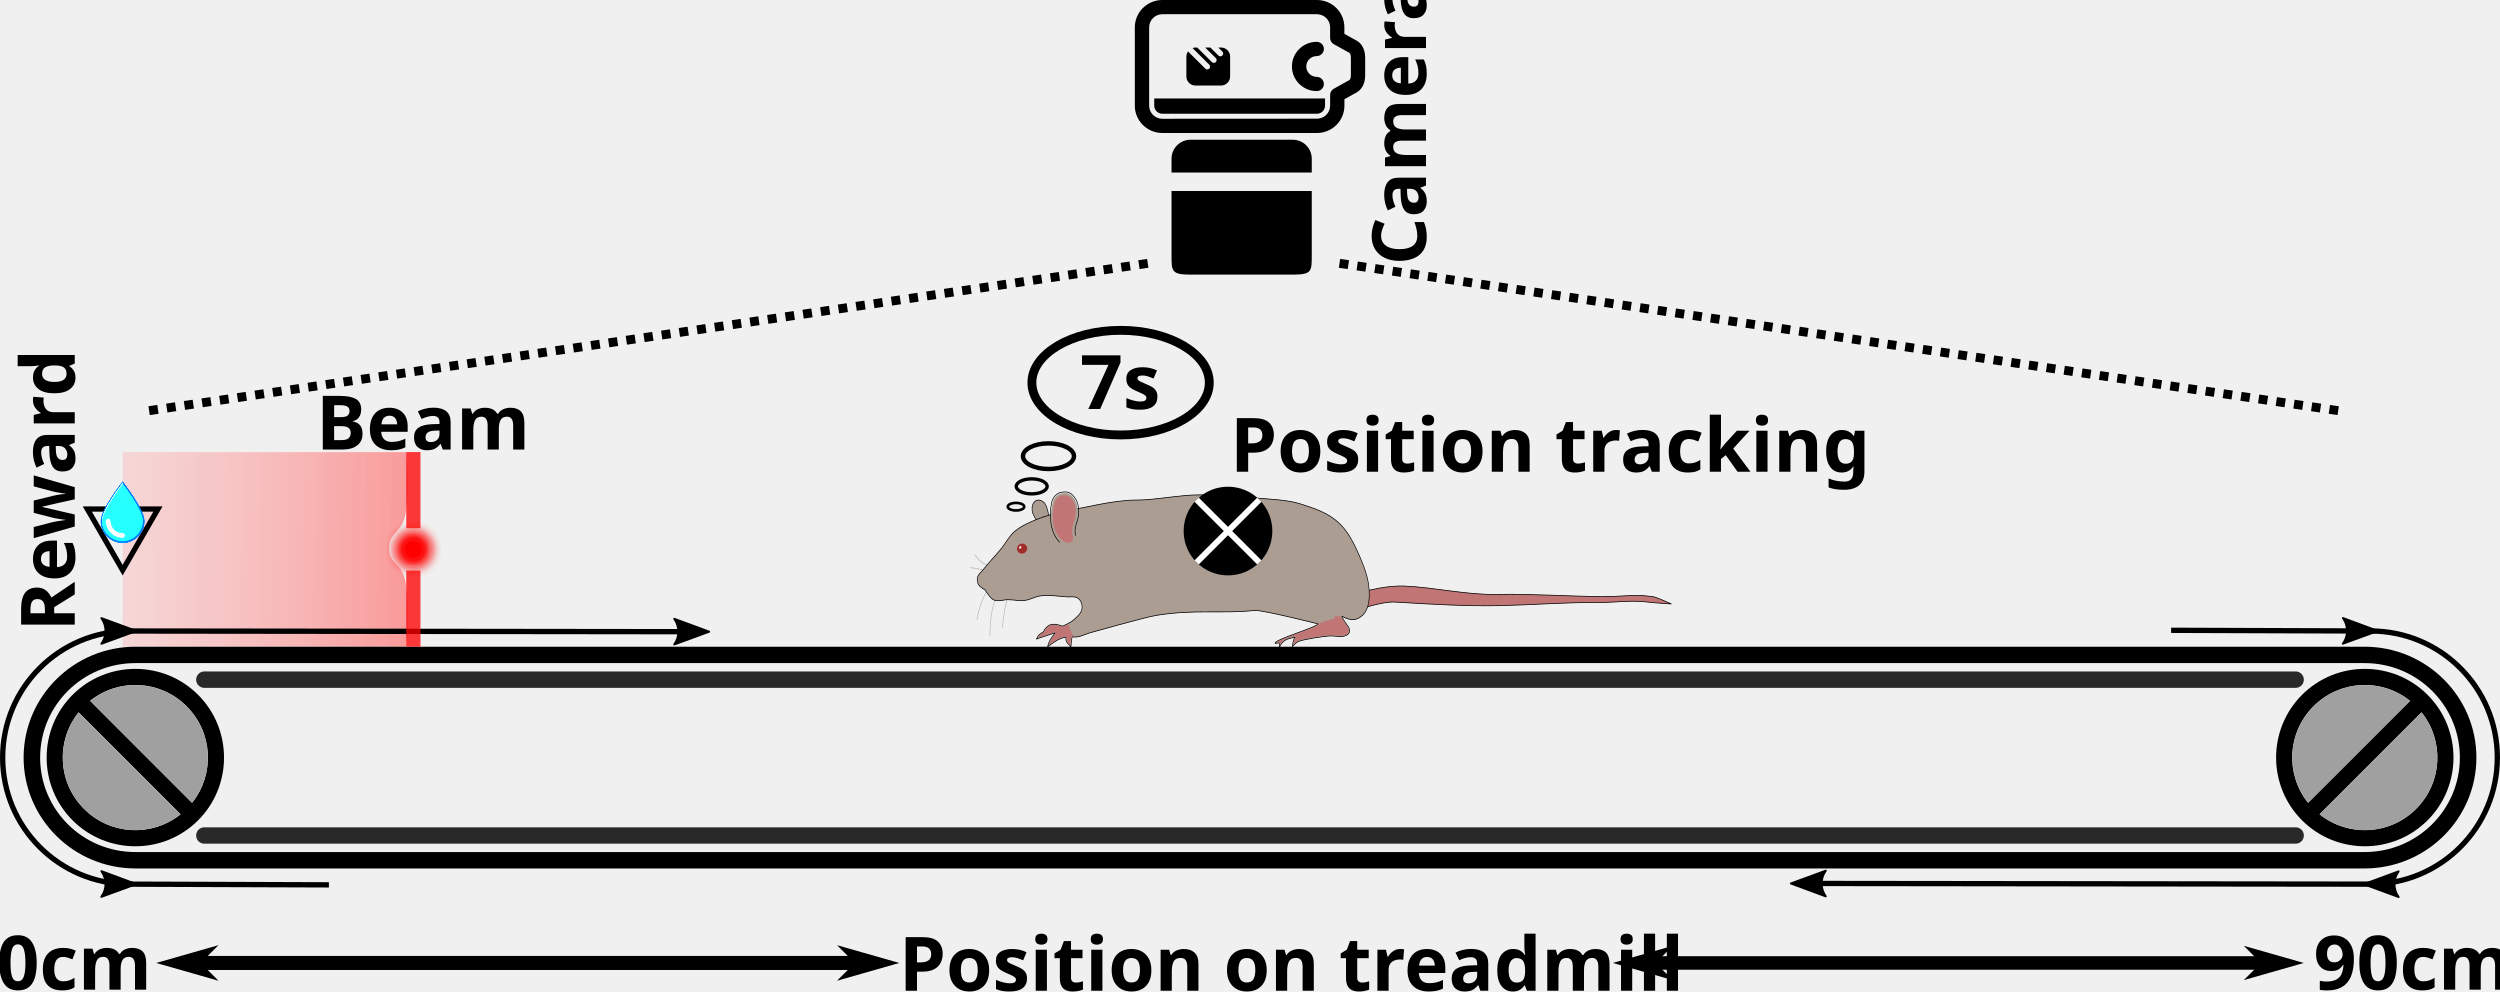
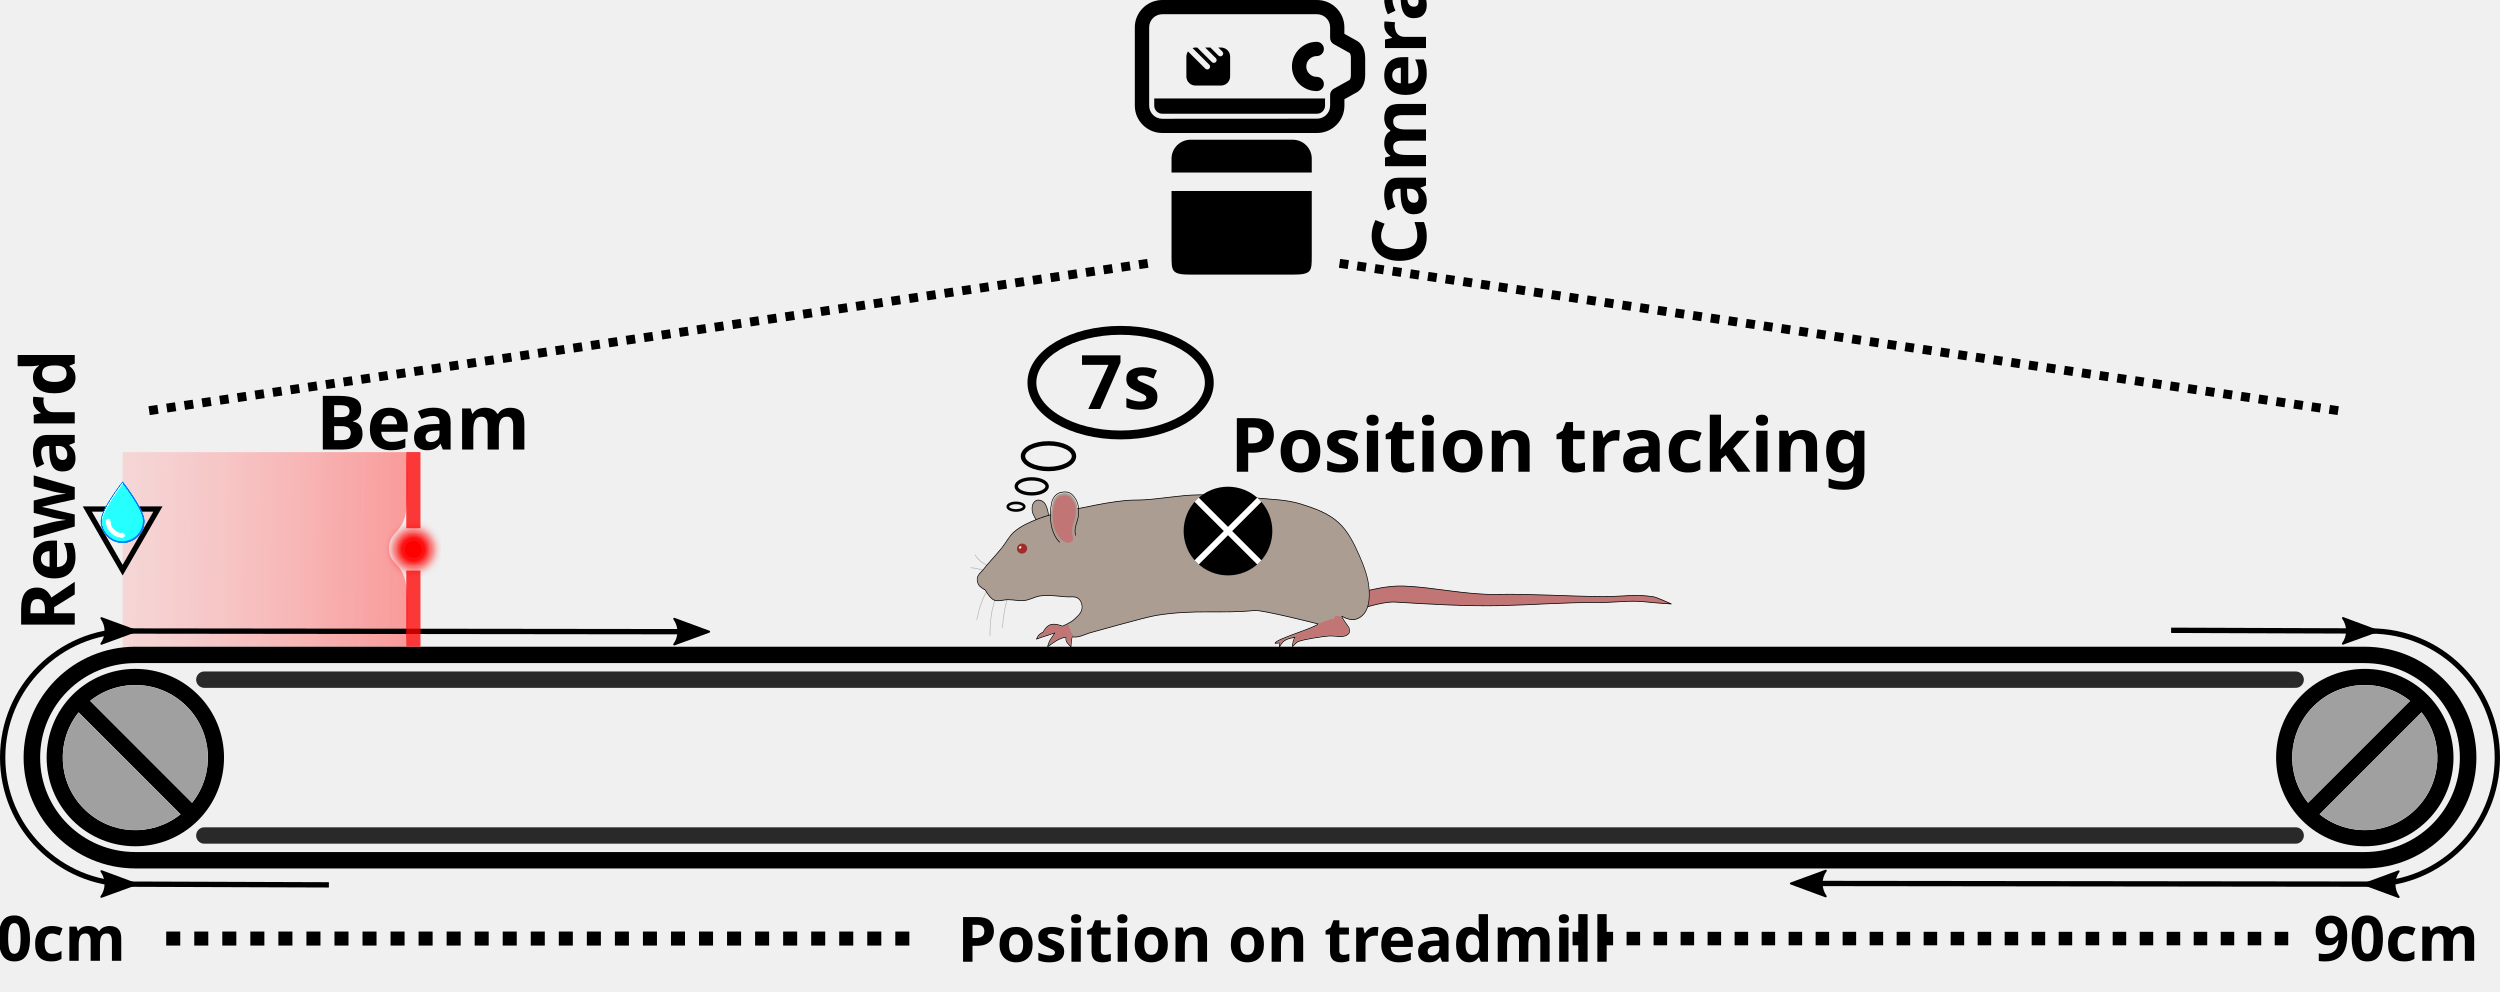
<svg xmlns="http://www.w3.org/2000/svg" xmlns:xlink="http://www.w3.org/1999/xlink" width="1409.308mm" height="558.925mm" viewBox="0 0 4993.611 1980.442" id="svg2" version="1.1">
  <defs id="defs4">
    <marker orient="auto" refY="0" refX="0" id="Arrow1Send" style="overflow:visible">
      <path id="path4686" d="M 0,0 5,-5 -12.5,0 5,5 0,0 Z" style="fill:#000000;fill-opacity:1;fill-rule:evenodd;stroke:#000000;stroke-width:1pt;stroke-opacity:1" transform="matrix(-0.2,0,0,-0.2,-1.2,0)" />
    </marker>
    <marker orient="auto" refY="0" refX="0" id="Arrow1Sstart" style="overflow:visible">
      <path id="path4683" d="M 0,0 5,-5 -12.5,0 5,5 0,0 Z" style="fill:#000000;fill-opacity:1;fill-rule:evenodd;stroke:#000000;stroke-width:1pt;stroke-opacity:1" transform="matrix(0.2,0,0,0.2,1.2,0)" />
    </marker>
    <marker orient="auto" refY="0" refX="0" id="marker5003" style="overflow:visible">
      <path id="path5005" d="M 0,0 5,-5 -12.5,0 5,5 0,0 Z" style="fill:#000000;fill-opacity:1;fill-rule:evenodd;stroke:#000000;stroke-width:1pt;stroke-opacity:1" transform="matrix(0.4,0,0,0.4,4,0)" />
    </marker>
    <marker orient="auto" refY="0" refX="0" id="marker4999" style="overflow:visible">
      <path id="path5001" d="M 0,0 5,-5 -12.5,0 5,5 0,0 Z" style="fill:#000000;fill-opacity:1;fill-rule:evenodd;stroke:#000000;stroke-width:1pt;stroke-opacity:1" transform="matrix(-0.4,0,0,-0.4,-4,0)" />
    </marker>
    <marker orient="auto" refY="0" refX="0" id="marker4995" style="overflow:visible">
      <path id="path4997" d="M 0,0 5,-5 -12.5,0 5,5 0,0 Z" style="fill:#000000;fill-opacity:1;fill-rule:evenodd;stroke:#000000;stroke-width:1pt;stroke-opacity:1" transform="matrix(0.4,0,0,0.4,4,0)" />
    </marker>
    <marker orient="auto" refY="0" refX="0" id="Arrow1Mend" style="overflow:visible">
      <path id="path4680" d="M 0,0 5,-5 -12.5,0 5,5 0,0 Z" style="fill:#000000;fill-opacity:1;fill-rule:evenodd;stroke:#000000;stroke-width:1pt;stroke-opacity:1" transform="matrix(-0.4,0,0,-0.4,-4,0)" />
    </marker>
    <marker orient="auto" refY="0" refX="0" id="Arrow1Mstart" style="overflow:visible">
      <path id="path4677" d="M 0,0 5,-5 -12.5,0 5,5 0,0 Z" style="fill:#000000;fill-opacity:1;fill-rule:evenodd;stroke:#000000;stroke-width:1pt;stroke-opacity:1" transform="matrix(0.4,0,0,0.4,4,0)" />
    </marker>
    <marker orient="auto" refY="0" refX="0" id="Arrow1Lend" style="overflow:visible">
      <path id="path4674" d="M 0,0 5,-5 -12.5,0 5,5 0,0 Z" style="fill:#000000;fill-opacity:1;fill-rule:evenodd;stroke:#000000;stroke-width:1pt;stroke-opacity:1" transform="matrix(-0.8,0,0,-0.8,-10,0)" />
    </marker>
    <marker orient="auto" refY="0" refX="0" id="Arrow1Lstart" style="overflow:visible">
      <path id="path4671" d="M 0,0 5,-5 -12.5,0 5,5 0,0 Z" style="fill:#000000;fill-opacity:1;fill-rule:evenodd;stroke:#000000;stroke-width:1pt;stroke-opacity:1" transform="matrix(0.8,0,0,0.8,10,0)" />
    </marker>
    <marker orient="auto" refY="0" refX="0" id="Arrow2Mstart" style="overflow:visible">
      <path id="path4530" style="fill:#000000;fill-opacity:1;fill-rule:evenodd;stroke:#000000;stroke-width:0.625;stroke-linejoin:round;stroke-opacity:1" d="M 8.719,4.034 -2.207,0.016 8.719,-4.002 c -1.745,2.372 -1.735,5.617 -6e-7,8.035 z" transform="scale(0.6,0.6)" />
    </marker>
    <linearGradient id="linearGradient19819">
      <stop style="stop-color:#ff0000;stop-opacity:1" offset="0" id="stop19821" />
      <stop style="stop-color:#ffffff;stop-opacity:0" offset="1" id="stop19823" />
    </linearGradient>
    <marker style="overflow:visible" id="marker9438" refX="0" refY="0" orient="auto">
      <path transform="scale(0.6,0.6)" d="M 8.719,4.034 -2.207,0.016 8.719,-4.002 c -1.745,2.372 -1.735,5.617 -6e-7,8.035 z" style="fill:#000000;fill-opacity:1;fill-rule:evenodd;stroke:#000000;stroke-width:0.625;stroke-linejoin:round;stroke-opacity:1" id="path9440" />
    </marker>
    <marker style="overflow:visible" id="marker9170" refX="0" refY="0" orient="auto">
      <path transform="scale(-0.6,-0.6)" d="M 8.719,4.034 -2.207,0.016 8.719,-4.002 c -1.745,2.372 -1.735,5.617 -6e-7,8.035 z" style="fill:#000000;fill-opacity:1;fill-rule:evenodd;stroke:#000000;stroke-width:0.625;stroke-linejoin:round;stroke-opacity:1" id="path9172" />
    </marker>
    <marker style="overflow:visible" id="marker9170-6" refX="0" refY="0" orient="auto">
      <path transform="scale(-0.6,-0.6)" d="M 8.719,4.034 -2.207,0.016 8.719,-4.002 c -1.745,2.372 -1.735,5.617 -6e-7,8.035 z" style="fill:#000000;fill-opacity:1;fill-rule:evenodd;stroke:#000000;stroke-width:0.625;stroke-linejoin:round;stroke-opacity:1" id="path9172-0" />
    </marker>
    <marker style="overflow:visible" id="marker9438-6" refX="0" refY="0" orient="auto">
      <path transform="scale(0.6,0.6)" d="M 8.719,4.034 -2.207,0.016 8.719,-4.002 c -1.745,2.372 -1.735,5.617 -6e-7,8.035 z" style="fill:#000000;fill-opacity:1;fill-rule:evenodd;stroke:#000000;stroke-width:0.625;stroke-linejoin:round;stroke-opacity:1" id="path9440-2" />
    </marker>
    <marker orient="auto" refY="0" refX="0" id="marker8992-6" style="overflow:visible">
      <path id="path8994-1" style="fill:#000000;fill-opacity:1;fill-rule:evenodd;stroke:#000000;stroke-width:0.625;stroke-linejoin:round;stroke-opacity:1" d="M 8.719,4.034 -2.207,0.016 8.719,-4.002 c -1.745,2.372 -1.735,5.617 -6e-7,8.035 z" transform="scale(-0.6,-0.6)" />
    </marker>
    <filter height="1.72" y="-0.36" width="1.72" x="-0.36" id="filter18049" style="color-interpolation-filters:sRGB">
      <feGaussianBlur id="feGaussianBlur18051" stdDeviation="8.504" />
    </filter>
    <filter height="1.48" y="-0.24" width="1.48" x="-0.24" id="filter18057" style="color-interpolation-filters:sRGB">
      <feGaussianBlur id="feGaussianBlur18059" stdDeviation="2.835" />
    </filter>
    <filter style="color-interpolation-filters:sRGB" id="filter19758">
      <feGaussianBlur stdDeviation="1" result="result1" id="feGaussianBlur19760" />
      <feComposite in="result1" in2="result1" result="result4" operator="in" id="feComposite19762" />
      <feBlend in="result1" mode="screen" result="result5" in2="result4" id="feBlend19764" />
      <feGaussianBlur stdDeviation="8" result="result6" in="result5" id="feGaussianBlur19766" />
      <feComposite operator="atop" in="result6" in2="result5" result="result8" id="feComposite19768" />
      <feComposite operator="in" result="fbSourceGraphic" in="result6" in2="result8" id="feComposite19770" />
      <feGaussianBlur result="result0" in="fbSourceGraphic" stdDeviation="2.5" id="feGaussianBlur19772" />
      <feSpecularLighting specularExponent="45" specularConstant="1.5" surfaceScale="1" lighting-color="#ffffff" result="result1" in="result0" id="feSpecularLighting19774">
        <fePointLight z="21000" y="-9000" x="-6000" id="fePointLight19776" />
      </feSpecularLighting>
      <feComposite operator="in" result="result2" in="result1" in2="fbSourceGraphic" id="feComposite19778" />
      <feComposite k3="1" k2="1" operator="arithmetic" result="result4" in="fbSourceGraphic" in2="result2" id="feComposite19780" k1="0" k4="0" />
      <feComposite operator="in" in2="result4" result="result91" id="feComposite19782" />
      <feBlend mode="multiply" in2="result91" id="feBlend19784" />
    </filter>
    <linearGradient xlink:href="#linearGradient19819" id="linearGradient19825" x1="552.424" y1="-1331.428" x2="-1620.382" y2="-1360.418" gradientUnits="userSpaceOnUse" gradientTransform="translate(-5.1889e-7,2.6423298e-6)" />
    <marker orient="auto" refY="0" refX="0" id="Arrow1Mstart-7" style="overflow:visible">
      <path id="path4677-0" d="M 0,0 5,-5 -12.5,0 5,5 0,0 Z" style="fill:#000000;fill-opacity:1;fill-rule:evenodd;stroke:#000000;stroke-width:1pt;stroke-opacity:1" transform="matrix(0.4,0,0,0.4,4,0)" />
    </marker>
    <marker orient="auto" refY="0" refX="0" id="Arrow1Mend-9" style="overflow:visible">
      <path id="path4680-3" d="M 0,0 5,-5 -12.5,0 5,5 0,0 Z" style="fill:#000000;fill-opacity:1;fill-rule:evenodd;stroke:#000000;stroke-width:1pt;stroke-opacity:1" transform="matrix(-0.4,0,0,-0.4,-4,0)" />
    </marker>
    <marker orient="auto" refY="0" refX="0" id="Arrow1Mstart-0" style="overflow:visible">
      <path id="path4677-6" d="M 0,0 5,-5 -12.5,0 5,5 0,0 Z" style="fill:#000000;fill-opacity:1;fill-rule:evenodd;stroke:#000000;stroke-width:1pt;stroke-opacity:1" transform="matrix(0.4,0,0,0.4,4,0)" />
    </marker>
    <marker orient="auto" refY="0" refX="0" id="Arrow1Mend-2" style="overflow:visible">
      <path id="path4680-6" d="M 0,0 5,-5 -12.5,0 5,5 0,0 Z" style="fill:#000000;fill-opacity:1;fill-rule:evenodd;stroke:#000000;stroke-width:1pt;stroke-opacity:1" transform="matrix(-0.4,0,0,-0.4,-4,0)" />
    </marker>
    <marker orient="auto" refY="0" refX="0" id="Arrow1Sstart-8" style="overflow:visible">
      <path id="path4683-7" d="M 0,0 5,-5 -12.5,0 5,5 0,0 Z" style="fill:#000000;fill-opacity:1;fill-rule:evenodd;stroke:#000000;stroke-width:1pt;stroke-opacity:1" transform="matrix(0.2,0,0,0.2,1.2,0)" />
    </marker>
    <marker orient="auto" refY="0" refX="0" id="Arrow1Send-9" style="overflow:visible">
      <path id="path4686-2" d="M 0,0 5,-5 -12.5,0 5,5 0,0 Z" style="fill:#000000;fill-opacity:1;fill-rule:evenodd;stroke:#000000;stroke-width:1pt;stroke-opacity:1" transform="matrix(-0.2,0,0,-0.2,-1.2,0)" />
    </marker>
  </defs>
  <g transform="translate(1108.236,2442.816)" id="layer1">
    <path style="opacity:1;fill:url(#linearGradient19825);fill-opacity:1;fill-rule:evenodd;stroke:none;stroke-width:35.433;stroke-linecap:square;stroke-linejoin:miter;stroke-miterlimit:4;stroke-dasharray:none;stroke-dashoffset:0;stroke-opacity:1" d="m -863.251,-1539.737 566.642,0 c 0,0 6.959,84.264 -1.642,124.114 -8.602,39.849 -32.765,35.284 -32.836,67.778 -0.073,33.302 24.198,25.863 32.836,66.742 8.638,40.879 1.642,130.075 1.642,130.075 l -566.642,0 z" id="rect19817" />
    <g transform="translate(30,0)" id="g16892">
      <g id="g4769">
        <path id="path4334" d="m -867.681,-1151.055 c -123.188,10e-4 -223.405,99.344 -223.405,221.457 0,122.113 100.217,221.456 223.405,221.457 l 0,-32.74 c -105.338,-10e-4 -190.376,-84.298 -190.376,-188.717 0,-104.419 85.039,-188.716 190.376,-188.717 z m 0.002,0 0,32.74 4452.498,0 c 105.338,0 190.377,84.298 190.377,188.717 0,104.418 -85.039,188.716 -190.377,188.717 l -4452.498,0 0,32.74 4452.498,0 c 123.188,0 223.405,-99.344 223.405,-221.457 0,-122.113 -100.217,-221.456 -223.405,-221.457 z" style="color:#000000;font-style:normal;font-variant:normal;font-weight:normal;font-stretch:normal;font-size:medium;line-height:normal;font-family:sans-serif;text-indent:0;text-align:start;text-decoration:none;text-decoration-line:none;text-decoration-style:solid;text-decoration-color:#000000;letter-spacing:normal;word-spacing:normal;text-transform:none;direction:ltr;block-progression:tb;writing-mode:lr-tb;baseline-shift:baseline;text-anchor:start;white-space:normal;clip-rule:nonzero;display:inline;overflow:visible;visibility:visible;opacity:1;isolation:auto;mix-blend-mode:normal;color-interpolation:sRGB;color-interpolation-filters:linearRGB;solid-color:#000000;solid-opacity:1;fill:#000000;fill-opacity:1;fill-rule:nonzero;stroke:none;stroke-width:177.165;stroke-linecap:square;stroke-linejoin:miter;stroke-miterlimit:4;stroke-dasharray:none;stroke-dashoffset:0;stroke-opacity:1;color-rendering:auto;image-rendering:auto;shape-rendering:auto;text-rendering:auto;enable-background:accumulate" />
        <path id="path5941" d="m -730.065,-1085.231 2088.634,0 2088.635,0 0,0" style="fill:none;fill-opacity:1;fill-rule:evenodd;stroke:#000000;stroke-width:32.74;stroke-linecap:round;stroke-linejoin:miter;stroke-miterlimit:4;stroke-dasharray:none;stroke-opacity:0.825" />
        <path id="path5941-7" d="m -730.065,-773.963 2088.634,0 2088.635,0 0,0" style="fill:none;fill-opacity:1;fill-rule:evenodd;stroke:#000000;stroke-width:32.74;stroke-linecap:round;stroke-linejoin:miter;stroke-miterlimit:4;stroke-dasharray:none;stroke-opacity:0.825" />
        <g transform="matrix(0.9119516,0,0,0.9119516,-1352.608,-540.0852)" id="g4269">
          <path style="color:#000000;font-style:normal;font-variant:normal;font-weight:normal;font-stretch:normal;font-size:medium;line-height:normal;font-family:sans-serif;text-indent:0;text-align:start;text-decoration:none;text-decoration-line:none;text-decoration-style:solid;text-decoration-color:#000000;letter-spacing:normal;word-spacing:normal;text-transform:none;direction:ltr;block-progression:tb;writing-mode:lr-tb;baseline-shift:baseline;text-anchor:start;white-space:normal;clip-rule:nonzero;display:inline;overflow:visible;visibility:visible;opacity:1;isolation:auto;mix-blend-mode:normal;color-interpolation:sRGB;color-interpolation-filters:linearRGB;solid-color:#000000;solid-opacity:1;fill:#000000;fill-opacity:1;fill-rule:nonzero;stroke:none;stroke-width:35.433;stroke-linecap:butt;stroke-linejoin:miter;stroke-miterlimit:4;stroke-dasharray:none;stroke-dashoffset:0;stroke-opacity:1;color-rendering:auto;image-rendering:auto;shape-rendering:auto;text-rendering:auto;enable-background:accumulate" d="m 668.945,-564.569 c -75.762,-75.762 -199.135,-75.764 -274.897,-10e-4 -75.762,75.762 -75.762,199.136 0,274.899 75.762,75.762 199.135,75.761 274.897,-10e-4 75.762,-75.762 75.762,-199.134 2e-5,-274.896 z m -25.054,25.054 c 57.985,57.985 61.923,149.073 11.834,211.567 L 432.323,-551.349 c 62.494,-50.088 153.582,-46.151 211.567,11.834 z m -236.623,13.221 223.402,223.402 c -62.494,50.09 -153.582,46.151 -211.567,-11.834 -57.985,-57.985 -61.924,-149.073 -11.834,-211.567 z" id="path4155" />
          <path style="fill:#a0a0a0;stroke:none;stroke-width:1px;stroke-linecap:butt;stroke-linejoin:miter;stroke-opacity:1" d="m 522.506,1659.064 c -23.584,-1.338 -47.441,-8.235 -67.8,-19.598 -35.31,-19.709 -62.023,-52.093 -74.333,-90.114 -3.416,-10.549 -5.685,-21.299 -6.988,-33.102 -0.836,-7.572 -0.837,-24.256 -0.003,-31.734 2.928,-26.236 11.251,-49.644 25.22,-70.926 3.016,-4.595 8.277,-11.86 8.604,-11.88 0.097,-0.01 50.352,50.164 111.677,111.49 l 111.5,111.501 -3.568,2.702 c -29.603,22.418 -67.026,33.778 -104.31,31.662 z" id="path4265" transform="translate(0,-1927.559)" />
          <path style="fill:#a0a0a0;stroke:none;stroke-width:1px;stroke-linecap:butt;stroke-linejoin:miter;stroke-opacity:1" d="m 544.031,1487.794 c -66.207,-66.219 -111.392,-111.672 -111.167,-111.825 0.209,-0.142 1.879,-1.388 3.712,-2.769 7.745,-5.838 15.447,-10.574 24.624,-15.143 16.794,-8.361 35.458,-13.726 55.077,-15.831 5.655,-0.607 24.829,-0.601 30.406,0.01 12.989,1.421 24.32,3.876 35.709,7.735 55.711,18.878 96.773,67.528 106.025,125.621 1.397,8.772 1.764,13.913 1.768,24.749 0.004,11.589 -0.404,16.801 -2.109,26.897 -3.879,22.974 -13.501,46.064 -27.114,65.065 -1.866,2.604 -3.841,5.258 -4.389,5.898 l -0.996,1.162 -111.546,-111.567 z" id="path4267" transform="translate(0,-1927.559)" />
        </g>
        <g transform="matrix(0,-0.9119508,0.9119508,0,3974.839,-444.9002)" id="g4274">
          <path id="path4276" d="m 668.945,-564.569 c -75.762,-75.762 -199.135,-75.764 -274.897,-10e-4 -75.762,75.762 -75.762,199.136 0,274.899 75.762,75.762 199.135,75.761 274.897,-10e-4 75.762,-75.762 75.762,-199.134 2e-5,-274.896 z m -25.054,25.054 c 57.985,57.985 61.923,149.073 11.834,211.567 L 432.323,-551.349 c 62.494,-50.088 153.582,-46.151 211.567,11.834 z m -236.623,13.221 223.402,223.402 c -62.494,50.09 -153.582,46.151 -211.567,-11.834 -57.985,-57.985 -61.924,-149.073 -11.834,-211.567 z" style="color:#000000;font-style:normal;font-variant:normal;font-weight:normal;font-stretch:normal;font-size:medium;line-height:normal;font-family:sans-serif;text-indent:0;text-align:start;text-decoration:none;text-decoration-line:none;text-decoration-style:solid;text-decoration-color:#000000;letter-spacing:normal;word-spacing:normal;text-transform:none;direction:ltr;block-progression:tb;writing-mode:lr-tb;baseline-shift:baseline;text-anchor:start;white-space:normal;clip-rule:nonzero;display:inline;overflow:visible;visibility:visible;opacity:1;isolation:auto;mix-blend-mode:normal;color-interpolation:sRGB;color-interpolation-filters:linearRGB;solid-color:#000000;solid-opacity:1;fill:#000000;fill-opacity:1;fill-rule:nonzero;stroke:none;stroke-width:35.433;stroke-linecap:butt;stroke-linejoin:miter;stroke-miterlimit:4;stroke-dasharray:none;stroke-dashoffset:0;stroke-opacity:1;color-rendering:auto;image-rendering:auto;shape-rendering:auto;text-rendering:auto;enable-background:accumulate" />
          <path transform="translate(0,-1927.559)" id="path4278" d="m 522.506,1659.064 c -23.584,-1.338 -47.441,-8.235 -67.8,-19.598 -35.31,-19.709 -62.023,-52.093 -74.333,-90.114 -3.416,-10.549 -5.685,-21.299 -6.988,-33.102 -0.836,-7.572 -0.837,-24.256 -0.003,-31.734 2.928,-26.236 11.251,-49.644 25.22,-70.926 3.016,-4.595 8.277,-11.86 8.604,-11.88 0.097,-0.01 50.352,50.164 111.677,111.49 l 111.5,111.501 -3.568,2.702 c -29.603,22.418 -67.026,33.778 -104.31,31.662 z" style="fill:#a0a0a0;stroke:none;stroke-width:1px;stroke-linecap:butt;stroke-linejoin:miter;stroke-opacity:1" />
          <path transform="translate(0,-1927.559)" id="path4280" d="m 544.031,1487.794 c -66.207,-66.219 -111.392,-111.672 -111.167,-111.825 0.209,-0.142 1.879,-1.388 3.712,-2.769 7.745,-5.838 15.447,-10.574 24.624,-15.143 16.794,-8.361 35.458,-13.726 55.077,-15.831 5.655,-0.607 24.829,-0.601 30.406,0.01 12.989,1.421 24.32,3.876 35.709,7.735 55.711,18.878 96.773,67.528 106.025,125.621 1.397,8.772 1.764,13.913 1.768,24.749 0.004,11.589 -0.404,16.801 -2.109,26.897 -3.879,22.974 -13.501,46.064 -27.114,65.065 -1.866,2.604 -3.841,5.258 -4.389,5.898 l -0.996,1.162 -111.546,-111.567 z" style="fill:#a0a0a0;stroke:none;stroke-width:1px;stroke-linecap:butt;stroke-linejoin:miter;stroke-opacity:1" />
        </g>
        <path id="path7156" d="m -880.105,-676.783 c -139.626,8e-4 -252.816,-113.188 -252.816,-252.815 -8e-4,-139.627 113.189,-252.817 252.816,-252.816" style="opacity:1;fill:none;fill-opacity:1;fill-rule:evenodd;stroke:#000000;stroke-width:10.63;stroke-linecap:round;stroke-linejoin:miter;stroke-miterlimit:4;stroke-dasharray:none;stroke-dashoffset:0;stroke-opacity:1;marker-end:url(#marker9170)" />
        <path id="path7165" d="m 264.125,-1180.999 -1144.232,-1.414 0,0 0,0" style="fill:none;fill-rule:evenodd;stroke:#000000;stroke-width:10.63;stroke-linecap:butt;stroke-linejoin:miter;stroke-miterlimit:0;stroke-dasharray:none;stroke-opacity:1;marker-start:url(#marker9438)" />
        <path id="path7165-3" d="m -481.297,-675.369 -398.808,-1.414 0,0 0,0" style="fill:none;fill-rule:evenodd;stroke:#000000;stroke-width:10.63;stroke-linecap:butt;stroke-linejoin:miter;stroke-miterlimit:4;stroke-dasharray:none;stroke-opacity:1;marker-end:url(#Arrow2Mstart)" />
        <path id="path7156-7" d="m 3597.243,-1182.414 c 139.626,-8e-4 252.816,113.188 252.816,252.815 8e-4,139.627 -113.189,252.817 -252.816,252.816" style="opacity:1;fill:none;fill-opacity:1;fill-rule:evenodd;stroke:#000000;stroke-width:10.63;stroke-linecap:round;stroke-linejoin:miter;stroke-miterlimit:4;stroke-dasharray:none;stroke-dashoffset:0;stroke-opacity:1;marker-end:url(#marker9170-6)" />
        <path id="path7165-9" d="m 2453.013,-678.197 1144.232,1.414 0,0 0,0" style="fill:none;fill-rule:evenodd;stroke:#000000;stroke-width:10.63;stroke-linecap:butt;stroke-linejoin:miter;stroke-miterlimit:0;stroke-dasharray:none;stroke-opacity:1;marker-start:url(#marker9438-6)" />
        <path id="path7165-3-2" d="m 3198.435,-1183.828 398.808,1.414 0,0 0,0" style="fill:none;fill-rule:evenodd;stroke:#000000;stroke-width:10.63;stroke-linecap:butt;stroke-linejoin:miter;stroke-miterlimit:4;stroke-dasharray:none;stroke-opacity:1;marker-end:url(#marker8992-6)" />
      </g>
    </g>
    <g id="g18800">
      <path style="opacity:0.771;fill:none;fill-rule:evenodd;stroke:#ff0000;stroke-width:28.346;stroke-linecap:butt;stroke-linejoin:miter;stroke-miterlimit:4;stroke-dasharray:none;stroke-dashoffset:0;stroke-opacity:1" d="m -282.573,-1303.165 0,76.055 0,76.055" id="path16954" />
      <g transform="translate(0,13.74487)" id="g18795">
        <ellipse ry="28.346" rx="28.346" cy="-1345.937" cx="-295.825" id="path16915" style="opacity:1;fill:none;fill-opacity:1;fill-rule:evenodd;stroke:#ff0000;stroke-width:12.638;stroke-linecap:butt;stroke-linejoin:miter;stroke-miterlimit:0;stroke-dasharray:none;stroke-dashoffset:0;stroke-opacity:1;filter:url(#filter18049)" transform="matrix(1.121452,0,0,1.121452,49.18066,150.2155)" />
        <ellipse ry="14.173" rx="14.173" cy="-1345.937" cx="-295.825" id="path16915-3" style="opacity:1;fill:none;fill-opacity:1;fill-rule:evenodd;stroke:#ff0000;stroke-width:9.6;stroke-linecap:butt;stroke-linejoin:miter;stroke-miterlimit:0;stroke-dasharray:none;stroke-dashoffset:0;stroke-opacity:1;filter:url(#filter18057)" transform="matrix(1.476408,0,0,1.476408,154.1853,627.9633)" />
        <ellipse ry="12.402" rx="12.402" cy="-1359.189" cx="-282.573" id="path16915-3-7" style="opacity:1;fill:#ff0000;fill-opacity:1;fill-rule:evenodd;stroke:#ff0000;stroke-width:10.63;stroke-linecap:butt;stroke-linejoin:miter;stroke-miterlimit:0;stroke-dasharray:none;stroke-dashoffset:0;stroke-opacity:1" />
      </g>
      <path style="opacity:0.771;fill:none;fill-rule:evenodd;stroke:#ff0000;stroke-width:28.346;stroke-linecap:butt;stroke-linejoin:miter;stroke-miterlimit:4;stroke-dasharray:none;stroke-dashoffset:0;stroke-opacity:1" d="m -282.573,-1539.833 0,76.055 0,76.055" id="path16954-5" />
    </g>
    <g id="g19827" transform="translate(-96,0)">
      <path d="m -696.786,-1426.056 -141.037,0 70.519,122.142 70.519,-122.142 z" style="opacity:1;fill:none;stroke:#000000;stroke-width:10.63;stroke-miterlimit:4;stroke-dasharray:none" id="path18250" />
      <g style="opacity:1;filter:url(#filter19758)" transform="matrix(0.2428253,0,0,0.2428253,-829.4675,-1482.018)" id="g18767">
        <path style="fill:#006cff;fill-opacity:1" d="M 438.4,329.6 C 438.4,430.933 356.267,512 256,512 155.733,512 73.6,430.933 73.6,329.6 73.6,228.267 256,0 256,0 c 0,0 182.4,229.333 182.4,329.6 z" id="path18727" />
        <path style="fill:#ffffff" d="m 256,464 c -73.6,0 -134.4,-59.733 -134.4,-134.4 0,-8.533 7.467,-16 16,-16 8.533,0 16,7.467 16,16 0,56.533 45.867,102.4 102.4,102.4 8.533,0 16,7.467 16,16 0,8.533 -7.467,16 -16,16 z" id="path18729" />
        <g id="g18731" />
        <g id="g18733" />
        <g id="g18735" />
        <g id="g18737" />
        <g id="g18739" />
        <g id="g18741" />
        <g id="g18743" />
        <g id="g18745" />
        <g id="g18747" />
        <g id="g18749" />
        <g id="g18751" />
        <g id="g18753" />
        <g id="g18755" />
        <g id="g18757" />
        <g id="g18759" />
      </g>
    </g>
    <text xml:space="preserve" style="font-style:normal;font-weight:normal;font-size:150px;line-height:1000%;font-family:sans-serif;letter-spacing:0px;word-spacing:0px;fill:#000000;fill-opacity:1;stroke:none;stroke-width:1px;stroke-linecap:butt;stroke-linejoin:miter;stroke-opacity:1" x="-476.958" y="-1544.958" id="text19849">
      <tspan id="tspan19851" x="-476.958" y="-1544.958" style="font-style:normal;font-variant:normal;font-weight:bold;font-stretch:normal;font-family:sans-serif;-inkscape-font-specification:'sans-serif Bold'">Beam</tspan>
    </text>
    <text xml:space="preserve" style="font-style:normal;font-weight:normal;font-size:150px;line-height:1000%;font-family:sans-serif;letter-spacing:0px;word-spacing:0px;fill:#000000;fill-opacity:1;stroke:none;stroke-width:1px;stroke-linecap:butt;stroke-linejoin:miter;stroke-opacity:1" x="1181.725" y="-958.955" id="text19849-8" transform="matrix(0,-1,1,0,0,0)">
      <tspan id="tspan19851-0" x="1181.725" y="-958.955" style="font-style:normal;font-variant:normal;font-weight:bold;font-stretch:normal;font-family:sans-serif;-inkscape-font-specification:'sans-serif Bold'">Reward</tspan>
    </text>
    <g id="g4788" transform="translate(-844.8709,0)">
      <g transform="matrix(-2.606271,0.244504,0.2099261,3.046847,1635.325,-3286.216)" id="g16474">
        <path id="path4508" d="m -264.764,685.253 c 0,0 -14.933,-2.258 -27.648,-0.774 -23.609,2.756 -46.843,9.645 -70.553,11.145 -26.58,1.7 -52.448,5.426 -79.283,7.778 -17.093,1.499 -24.883,0.229 -39.334,3.255 -2.672,0.559 -13.413,5.81 -13.413,5.81 0,0 10.993,-1.42 18.783,-2.82 12.01,-2.2 23.978,-1.528 36.138,-2.528 24.65,-2.2 50.201,-2.467 74.901,-3.967 27.03,-1.7 52.609,-5.097 80.353,-8.782 10.142,-1.347 29.246,2.884 29.246,2.884" style="fill:#c27575;stroke:#000000;stroke-width:0.496;stroke-linecap:round;stroke-linejoin:round" />
        <path id="path4479" d="m 16.664,662.653 c 6.014,10 7.852,17.8 8.842,29" style="fill:none;stroke:#b3b3b3;stroke-width:0.496;stroke-linecap:round;stroke-linejoin:round" />
        <path id="path4481" d="m 23.382,660.153 c 6.004,6 8.724,12.4 11.314,20.2" style="fill:none;stroke:#b3b3b3;stroke-width:0.496;stroke-linecap:round;stroke-linejoin:round" />
        <path id="path4483" d="m 7.825,664.453 c 4.684,7 6.111,14.5 7.778,22.6" style="fill:none;stroke:#b3b3b3;stroke-width:0.496;stroke-linecap:round;stroke-linejoin:round" />
        <path id="path4485" d="m 18.078,647.853 c 6.788,-2.1 12.228,-5.6 14.498,-9.9" style="fill:none;stroke:#b3b3b3;stroke-width:0.496;stroke-linecap:round;stroke-linejoin:round" />
        <path id="path4487" d="m 23.028,650.253 c 3.628,-1.8 7.928,-3.3 13.438,-4.2" style="fill:none;stroke:#b3b3b3;stroke-width:0.496;stroke-linecap:round;stroke-linejoin:round" />
        <path id="path4502" d="m -24.967,623.253 c 0,-1.1 -0.782,-6.2 -0.177,-9.2 0.446,-2.2 1.076,-4.7 2.74,-6.2 1.287,-1.2 3.219,-1.9 4.95,-1.7 1.236,0.2 2.458,1 3.182,2 0.934,1.3 1.134,3 1.061,4.6 -0.052,1.2 -0.599,2.3 -1.061,3.3 -0.914,2.1 -3.359,5.9 -3.359,5.9" style="fill:#ac9d93;stroke:#000000;stroke-width:0.496;stroke-linecap:round;stroke-linejoin:round" />
        <path id="path4506" d="m -177.434,691.253 c -5.72,0 -47.538,12.625 -47.538,12.625 1.51,2.3 33.971,7.432 33.761,10.032 l -3.191,-0.048 0.011,2.748 c -3.37,-5 -6.72,-4.8 -12.38,-5.5 1.74,1.8 2.08,3.6 2.48,6 0,0 -2.94,-2.6 -4.77,-3 -4.45,-1.1 -19.114,-1.808 -23.664,-1.708 -5.13,0.1 -11.75,2.9 -15.38,-0.7 -0.84,-0.8 -0.18,-3.5 -0.18,-3.5 0,0 6.371,-8.849 4.561,-7.749 -2.96,1.8 -6.64,3.1 -10.08,2.7 -3.09,-0.4 -6.22,-2.2 -8.13,-4.6 -2.92,-3.8 -3.67,-9 -3.71,-13.8 -0.08,-7.8 2.68,-15.6 5.65,-22.8 3.33,-8.1 7.36,-16.5 13.79,-22.5 7.63,-7.2 18,-11.1 27.76,-14.6 10.52,-3.8 21.85,-4.8 32.88,-6.6 15.239,-2.5 30.545,-4.8 45.958,-5.8 13.231,-0.8 26.52,0.3 39.774,0 4.954,-0.1 9.894,-0.7 14.85,-0.7 10.034,0 20.06,0.8 30.052,1.8 12.48,1.1 25.123,1.8 37.299,4.7 6.647,1.7 13.456,3.5 19.269,7.1 4.073,2.5 6.863,6.7 10.43,9.9 4.946,4.4 10.315,8.4 15.198,12.9 1.66,1.5 4.04,2.7 4.78,4.8 0.51,1.4 0.21,3.2 -0.53,4.6 -0.99,1.8 -4.78,3.9 -4.78,3.9 0,0 -3.151,5.5 -5.829,6.9 -3.314,1.7 -7.43,0.5 -11.137,0.8 -4.25,0.4 -8.461,1.6 -12.728,1.5 -4.116,-0.1 -8.081,-1.9 -12.198,-2 -6.522,-0.1 -13.007,1.2 -19.445,2.2 -3.182,0.5 -7.091,-0.1 -9.458,2.1 -1.669,1.5 -2.51,4.3 -1.944,6.5 0.813,3.2 4.241,5.1 6.982,6.9 2.628,1.7 8.751,3.4 8.751,3.4 5.823,-2.3 10.608,-3.4 15.026,2.6 5.242,2.1 4.116,2.9 5.568,4.2 -4.856,-1.2 -9.728,-1.8 -14.584,-3 2.686,2.8 5.145,4.9 6.453,8.7 -4.793,-2.5 -9.053,-4.9 -14.584,-5.2 1.178,3.4 -1.826,4.7 -3.182,6.8 -0.443,-2.3 -0.635,-4.8 -1.503,-6.6 -4.387,1.1 -8.747,-0.5 -13.081,-1.4 0,0 -44.138,-7 -51.973,-7.4 -29.906,-1.7 -49.748,3 -75.304,2.8 z" style="fill:#ac9d93;stroke:#000000;stroke-width:0.496;stroke-linecap:round;stroke-linejoin:round" />
        <path id="path4504" d="m -43.528,631.853 c 1.289,-6.2 -2.461,-9.5 -3.271,-13.9 -0.561,-3.1 -0.508,-6.7 1.149,-9.4 2.518,-4.1 4.994,-5.1 9.723,-4.5 2.498,0.3 5.05,2.3 5.922,4.7 2.996,8.1 3.458,16.3 -1.679,23.1 -5.187,6.9 -13.018,5.6 -11.844,0 z" style="fill:#c27575;stroke:#ac9d93;stroke-width:1.488;stroke-linecap:round;stroke-linejoin:round" />
        <ellipse ry="3.27" rx="3.889" cy="636.74" cx="-3.501" id="path4477" style="fill:#a02c2c" />
        <ellipse ry="0.67" rx="0.982" cy="552.61" cx="314.571" id="path9055" style="fill:#ffffff" transform="matrix(0.8673569,0.4976866,-0.4976718,0.8673654,0,0)" />
        <path id="path9565" d="m -32.55,634.953 c 6.765,-6.5 7.052,-18.3 3.96,-26.7 -1.105,-3 -3.991,-5.3 -7.156,-5.7 -1.251,-0.1 -2.393,-0.2 -3.469,-0.1 -1.076,0.1 -2.094,0.3 -3.031,0.7 -1.875,0.9 -3.343,2.4 -4.688,4.6 -1.967,3.2 -1.945,7.1 -1.344,10.4 0.466,2.6 1.676,4.6 2.5,6.6 0.825,2 1.356,4 0.782,6.8" style="color:#000000;text-indent:0;text-transform:none;block-progression:tb;fill:none;stroke:#000000;stroke-width:0.496" />
        <path id="path9571" style="fill:#c27575" d="m -23.153,688.453 c -2.098,0 -4.405,0.8 -6.937,1.8 a 0.5,0.5 0 0 1 -0.313,0 c 0,0 -1.563,-0.4 -3.437,-1.1 -0.315,-0.1 -0.642,-0.2 -0.969,-0.3 -0.986,3 -1.323,6 -3.906,8.2 0.508,-0.1 1.026,-0.2 1.531,-0.3 a 0.5,0.5 0 0 1 0.562,0.3 c 0.793,1.6 1.052,3.7 1.376,5.7 0.633,-0.8 1.301,-1.5 1.812,-2.2 0.718,-0.9 1.102,-1.8 0.562,-3.4 a 0.5,0.5 0 0 1 0.5,-0.6 c 5.161,0.3 9.233,2.4 13.532,4.6 -1.336,-2.9 -3.404,-4.7 -5.782,-7.2 a 0.5,0.5 0 0 1 0.469,-0.8 c 4.369,1 8.794,1.6 13.219,2.6 -0.143,-0.3 -0.273,-0.5 -0.469,-0.7 -0.479,-0.5 -1.44,-1.2 -4.031,-2.2 a 0.5,0.5 0 0 1 -0.219,-0.2 c -2.149,-3 -4.29,-4 -6.625,-4.2 l -0.875,0 z" />
        <path id="path9583" style="fill:#c27575" d="m -192.256,713.476 c 0.024,-0.37 -5.74,-1.864 -6.981,-2.245 l -11.961,-2.764 c -1.856,-0.881 -12.894,-2.29 -14.184,-4.29 -0.161,-0.226 -0.108,-0.54 0.12,-0.7 -4.28,-0.783 3.645,1.569 -2.881,-0.395 0,0 -2.044,-0.716 -4.024,-0.816 -1.78,-0.2 -2.421,-0.712 -4.201,-0.612 -2.71,0.2 -0.385,-2.386 -3.217,-1.975 -3.788,0.273 -4.453,3.63 -5.803,5.13 0.208,0.121 -2.326,3.265 -2.407,3.492 0,0 -0.16,0.6 -0.22,1.3 -0.03,0.4 -0.02,0.8 0.03,1.1 0.05,0.3 0.13,0.5 0.22,0.6 1.66,1.7 4.05,1.9 6.75,1.7 2.69,-0.3 5.63,-1 8.28,-1.1 4.4,-0.1 19.094,0.608 23.774,1.708 1.07,0.2 2.26,1 3.25,1.7 0.35,0.3 0.35,0.3 0.62,0.5 -0.33,-1.6 -0.73,-3 -2.03,-4.4 -0.25,-0.333 -0.007,-0.808 0.41,-0.8 2.81,0.3 5.1,0.5 7.16,1.1 1.69,0.6 3.2,1.8 4.65,3.5 l 0.131,-1.748" />
      </g>
      <g style="fill:#000000;stroke:none;stroke-width:24.249;stroke-miterlimit:4;stroke-dasharray:none" transform="matrix(-0.02922408,0,0,-0.02922408,2151.352,-1473.29)" id="g19984">
        <g id="g20009">
          <g transform="translate(3.1927488e-4,205.3101)" id="g4492">
            <text transform="scale(-1,-1)" id="text20005" y="-5016.866" x="-8811.291" style="font-style:normal;font-weight:normal;font-size:5132.753px;line-height:1000%;font-family:sans-serif;letter-spacing:0px;word-spacing:0px;fill:#000000;fill-opacity:1;stroke:none;stroke-width:1px;stroke-linecap:butt;stroke-linejoin:miter;stroke-opacity:1" xml:space="preserve">
              <tspan y="-5016.866" x="-8811.291" id="tspan20007" style="font-style:normal;font-variant:normal;font-weight:bold;font-stretch:normal;font-family:sans-serif;-inkscape-font-specification:'sans-serif Bold'">7s</tspan>
            </text>
            <g id="g4480" transform="translate(-22753.151,-674.1674)">
              <g id="g4486">
                <ellipse style="fill:none;fill-rule:evenodd;stroke:#000000;stroke-width:606.231;stroke-linecap:butt;stroke-linejoin:miter;stroke-miterlimit:4;stroke-dasharray:none;stroke-opacity:1" id="path4418" transform="scale(-1,-1)" cx="-28788.795" cy="-7490.505" rx="6062.307" ry="3575.729" />
                <ellipse style="fill:none;fill-rule:evenodd;stroke:#000000;stroke-width:303.115;stroke-linecap:butt;stroke-linejoin:miter;stroke-miterlimit:4;stroke-dasharray:none;stroke-opacity:1" id="path4418-3" cx="-33718.348" cy="-2464.006" rx="1742.657" ry="875.537" transform="scale(-1,-1)" />
                <ellipse style="fill:none;fill-rule:evenodd;stroke:#000000;stroke-width:230.368;stroke-linecap:butt;stroke-linejoin:miter;stroke-miterlimit:4;stroke-dasharray:none;stroke-opacity:1" id="path4418-3-7" cx="-34865.148" cy="-401.065" rx="1054.445" ry="512.786" transform="scale(-1,-1)" />
                <ellipse style="fill:none;fill-rule:evenodd;stroke:#000000;stroke-width:181.869;stroke-linecap:butt;stroke-linejoin:miter;stroke-miterlimit:4;stroke-dasharray:none;stroke-opacity:1" id="path4418-3-7-5" cx="-35937.688" cy="987.505" rx="562.864" ry="258.706" transform="scale(-1,-1)" />
              </g>
            </g>
          </g>
        </g>
      </g>
    </g>
    <g id="g8736" transform="matrix(0.7071068,-0.7071068,0.7071068,0.7071068,815.5287,2164.487)">
      <circle mask="none" r="88.583" cy="-2133.668" cx="2881.912" id="path8594" style="fill:#000000;fill-opacity:1;fill-rule:evenodd;stroke:none;stroke-width:1px;stroke-linecap:butt;stroke-linejoin:miter;stroke-opacity:1" />
      <path mask="none" id="path8596" d="m 2881.912,-2222.251 0,177.165" style="fill:none;fill-opacity:1;fill-rule:evenodd;stroke:#ffffff;stroke-width:11.838;stroke-linecap:butt;stroke-linejoin:miter;stroke-miterlimit:4;stroke-dasharray:none;stroke-opacity:1" />
      <path mask="none" id="path8596-4" d="m 2793.329,-2133.668 177.165,0" style="opacity:1;fill:none;fill-opacity:1;fill-rule:evenodd;stroke:#ffffff;stroke-width:11.838;stroke-linecap:butt;stroke-linejoin:miter;stroke-miterlimit:4;stroke-dasharray:none;stroke-opacity:1" />
    </g>
    <g id="g4373" transform="matrix(0,0.8849017,-0.8900258,0,1761.933,-2629.665)">
      <g id="g4375" transform="translate(201.1524,-61.8022)">
        <g id="g4377">
          <path id="path4379" d="m 248.6,269.4 -14.7,0 -15.6,-28 c -0.2,-0.4 -0.4,-0.7 -0.6,-1 -5.3,-8 -16.3,-17.6 -38.4,-17.6 l -38.4,0 c -22.1,0 -33,9.6 -38.3,17.7 -0.2,0.3 -0.4,0.6 -0.6,1 l -15.6,28 -14.7,0 C 37.7,269.4 10,297 10,331 l 0,347.1 c 0,34 27.7,61.7 61.7,61.7 l 176.9,0 c 34,0 61.6,-27.7 61.6,-61.7 l 0,-347.1 c 0,-34 -27.6,-61.6 -61.6,-61.6 z m 29.5,408.7 c 0,16.3 -13.3,29.5 -29.5,29.5 l -177,0 c -16.3,0 -29.5,-13.3 -29.5,-29.5 l 0,-347.1 c 0,-16.3 13.3,-29.5 29.5,-29.5 l 24.1,0 c 5.8,0 11.2,-3.2 14,-8.2 l 19.9,-35.5 c 1.5,-1.8 5.7,-2.9 11.2,-2.9 l 38.4,0 c 5.5,0 9.8,1.1 11.2,2.9 l 19.9,35.5 c 2.9,5.1 8.2,8.2 14,8.2 l 24.1,0 c 16.3,0 29.5,13.2 29.5,29.5 l 0.2,347.1 0,0 z" />
          <path id="path4381" d="m 199.6,315.5 c -8.9,0 -16.1,7.2 -16.1,16.1 0,12.9 -10.5,23.4 -23.5,23.4 -12.9,0 -23.4,-10.5 -23.4,-23.4 0,-8.9 -7.2,-16.1 -16.1,-16.1 -8.9,0 -16.1,7.2 -16.1,16.1 0,30.7 24.9,55.6 55.6,55.6 30.7,0 55.6,-24.9 55.6,-55.6 0.1,-8.9 -7.1,-16.1 -16,-16.1 z" />
          <path id="path4383" d="m 182.6,525.9 -45,0 c -11.2,0 -20.3,9.1 -20.3,20.4 l 0,6.1 9.1,-9.1 c 2.5,-2.5 6.5,-2.5 8.9,0 2.5,2.5 2.5,6.5 0,8.9 l -18,18 0,11.7 23.9,-23.9 c 2.4,-2.5 6.5,-2.5 8.9,0 2.5,2.5 2.5,6.5 0,8.9 l -32.8,32.8 0,4 c 0,2.3 0.4,4.5 1.2,6.5 L 156,572.7 c 2.5,-2.5 6.5,-2.5 8.9,0 2.5,2.5 2.5,6.5 0,8.9 l -38.7,38.8 c 3.3,2.3 7.3,3.7 11.5,3.7 l 45,0 c 11.2,0 20.4,-9.1 20.4,-20.4 l 0,-57.6 c -0.2,-11.1 -9.3,-20.2 -20.5,-20.2 z" />
          <path id="path4385" d="m 248.6,312.9 -16.3,0 0,383.3 16.3,0 c 10,0 18.1,-8.1 18.1,-18.1 l 0,-347.1 c 0,-10 -8.2,-18.1 -18.1,-18.1 z" />
          <path id="path4387" d="m 325.4,385.4 0,229.2 c 0,23.6 19.2,42.8 42.7,42.8 l 31.4,0 0,-314.7 -31.4,0 c -23.5,0 -42.7,19.1 -42.7,42.7 z" />
          <path id="path4389" d="m 587.1,342.7 -146,0 0,314.7 146,0 c 35,0 42.8,0 42.8,-42.8 l 0,-229.2 c -0.1,-42.7 -7.3,-42.7 -42.8,-42.7 z" />
        </g>
      </g>
      <g id="g4393" />
      <g id="g4395" />
      <g id="g4397" />
      <g id="g4399" />
      <g id="g4401" />
      <g id="g4403" />
      <g id="g4405" />
      <g id="g4407" />
      <g id="g4409" />
      <g id="g4411" />
      <g id="g4413" />
      <g id="g4415" />
      <g id="g4417" />
      <g id="g4419" />
      <g id="g4421" />
    </g>
    <text xml:space="preserve" style="font-style:normal;font-weight:normal;font-size:150px;line-height:1000%;font-family:sans-serif;letter-spacing:0px;word-spacing:0px;fill:#000000;fill-opacity:1;stroke:none;stroke-width:1px;stroke-linecap:butt;stroke-linejoin:miter;stroke-opacity:1" x="1913.014" y="1740.119" id="text19849-3" transform="matrix(0,-1,1,0,0,0)">
      <tspan id="tspan19851-6" x="1913.014" y="1740.119" style="font-style:normal;font-variant:normal;font-weight:bold;font-stretch:normal;font-family:sans-serif;-inkscape-font-specification:'sans-serif Bold'">Camera</tspan>
    </text>
-     <text xml:space="preserve" style="font-style:normal;font-weight:normal;font-size:150px;line-height:1000%;font-family:sans-serif;letter-spacing:0px;word-spacing:0px;fill:#000000;fill-opacity:1;stroke:none;stroke-width:1px;stroke-linecap:butt;stroke-linejoin:miter;stroke-opacity:1" x="687.275" y="-463.839" id="text19849-7">
-       <tspan id="tspan19851-5" x="687.275" y="-463.839" style="font-style:normal;font-variant:normal;font-weight:bold;font-stretch:normal;font-family:sans-serif;-inkscape-font-specification:'sans-serif Bold'">Position on treadmill</tspan>
+     <text xml:space="preserve" style="font-style:normal;font-weight:normal;font-size:150px;line-height:1000%;font-family:sans-serif;letter-spacing:0px;word-spacing:0px;fill:#000000;fill-opacity:1;stroke:none;stroke-width:1px;stroke-linecap:butt;stroke-linejoin:miter;stroke-opacity:1" x="804.158" y="-521.839" id="text19849-7">
+       <tspan id="tspan19851-5" x="804.158" y="-521.839" style="font-style:normal;font-variant:normal;font-weight:bold;font-stretch:normal;font-size:125px;font-family:sans-serif;-inkscape-font-specification:'sans-serif Bold'">Position on treadmill</tspan>
    </text>
    <path style="fill:none;fill-rule:evenodd;stroke:#000000;stroke-width:17.844;stroke-linecap:butt;stroke-linejoin:miter;stroke-miterlimit:4;stroke-dasharray:17.844, 17.844;stroke-dashoffset:0;stroke-opacity:1" d="m 1567.383,-1916.815 2000.503,295.126 0,0" id="path4582-3" />
-     <text xml:space="preserve" style="font-style:normal;font-weight:normal;font-size:150px;line-height:1000%;font-family:sans-serif;letter-spacing:0px;word-spacing:0px;fill:#000000;fill-opacity:1;stroke:none;stroke-width:1px;stroke-linecap:butt;stroke-linejoin:miter;stroke-opacity:1" x="3513.158" y="-466.036" id="text19849-7-5">
-       <tspan id="tspan19851-5-6" x="3513.158" y="-466.036" style="font-style:normal;font-variant:normal;font-weight:bold;font-stretch:normal;font-family:sans-serif;-inkscape-font-specification:'sans-serif Bold'">90cm</tspan>
-     </text>
-     <text xml:space="preserve" style="font-style:normal;font-weight:normal;font-size:150px;line-height:1000%;font-family:sans-serif;letter-spacing:0px;word-spacing:0px;fill:#000000;fill-opacity:1;stroke:none;stroke-width:1px;stroke-linecap:butt;stroke-linejoin:miter;stroke-opacity:1" x="-1115.194" y="-466.036" id="text19849-7-2">
-       <tspan id="tspan19851-5-9" x="-1115.194" y="-466.036" style="font-style:normal;font-variant:normal;font-weight:bold;font-stretch:normal;font-family:sans-serif;-inkscape-font-specification:'sans-serif Bold'">0cm</tspan>
-     </text>
-     <path style="fill:none;fill-rule:evenodd;stroke:#000000;stroke-width:28.005;stroke-linecap:butt;stroke-linejoin:miter;stroke-miterlimit:4;stroke-dasharray:none;stroke-opacity:1;marker-start:url(#Arrow1Sstart);marker-end:url(#Arrow1Send)" d="m -746.215,-519.357 c 1384.261,0 1384.261,0 1384.261,0" id="path4993" />
-     <path style="fill:none;fill-rule:evenodd;stroke:#000000;stroke-width:26.971;stroke-linecap:butt;stroke-linejoin:miter;stroke-miterlimit:4;stroke-dasharray:none;stroke-opacity:1;marker-start:url(#Arrow1Sstart-8);marker-end:url(#Arrow1Send-9)" d="m 2161.457,-519.357 c 1283.888,0 1283.888,0 1283.888,0" id="path4993-0" />
+     <text xml:space="preserve" style="font-style:normal;font-weight:normal;font-size:150px;line-height:1000%;font-family:sans-serif;letter-spacing:0px;word-spacing:0px;fill:#000000;fill-opacity:1;stroke:none;stroke-width:1px;stroke-linecap:butt;stroke-linejoin:miter;stroke-opacity:1" x="3513.158" y="-523.67" id="text19849-7-5">
+       <tspan id="tspan19851-5-6" x="3513.158" y="-523.67" style="font-style:normal;font-variant:normal;font-weight:bold;font-stretch:normal;font-size:125px;font-family:sans-serif;-inkscape-font-specification:'sans-serif Bold'">90cm</tspan>
+     </text>
+     <text xml:space="preserve" style="font-style:normal;font-weight:normal;font-size:150px;line-height:1000%;font-family:sans-serif;letter-spacing:0px;word-spacing:0px;fill:#000000;fill-opacity:1;stroke:none;stroke-width:1px;stroke-linecap:butt;stroke-linejoin:miter;stroke-opacity:1" x="-1115.194" y="-523.67" id="text19849-7-2">
+       <tspan id="tspan19851-5-9" x="-1115.194" y="-523.67" style="font-style:normal;font-variant:normal;font-weight:bold;font-stretch:normal;font-size:125px;font-family:sans-serif;-inkscape-font-specification:'sans-serif Bold'">0cm</tspan>
+     </text>
+     <path style="fill:none;fill-rule:evenodd;stroke:#000000;stroke-width:28.006;stroke-linecap:butt;stroke-linejoin:miter;stroke-miterlimit:4;stroke-dasharray:28.006, 28.006;stroke-dashoffset:0;stroke-opacity:1" d="m -776.215,-568.104 1506.866,0" id="path4993" />
+     <path style="fill:none;fill-rule:evenodd;stroke:#000000;stroke-width:26.971;stroke-linecap:butt;stroke-linejoin:miter;stroke-miterlimit:4;stroke-dasharray:26.971, 26.971;stroke-dashoffset:0;stroke-opacity:1" d="m 2032.906,-568.104 1450.63,0" id="path4993-0" />
    <path style="fill:none;fill-rule:evenodd;stroke:#000000;stroke-width:17.844;stroke-linecap:butt;stroke-linejoin:miter;stroke-miterlimit:4;stroke-dasharray:17.844, 17.844;stroke-dashoffset:0;stroke-opacity:1" d="m 1184.386,-1916.815 -2000.503,295.126 0,0" id="path4582-3-6" />
    <text xml:space="preserve" style="font-style:normal;font-weight:normal;font-size:150px;line-height:1000%;font-family:sans-serif;letter-spacing:0px;word-spacing:0px;fill:#000000;fill-opacity:1;stroke:none;stroke-width:1px;stroke-linecap:butt;stroke-linejoin:miter;stroke-opacity:1" x="1348.768" y="-1500.491" id="text19849-7-4">
      <tspan id="tspan19851-5-8" x="1348.768" y="-1500.491" style="font-style:normal;font-variant:normal;font-weight:bold;font-stretch:normal;font-family:sans-serif;-inkscape-font-specification:'sans-serif Bold'">Position tracking</tspan>
    </text>
  </g>
</svg>
